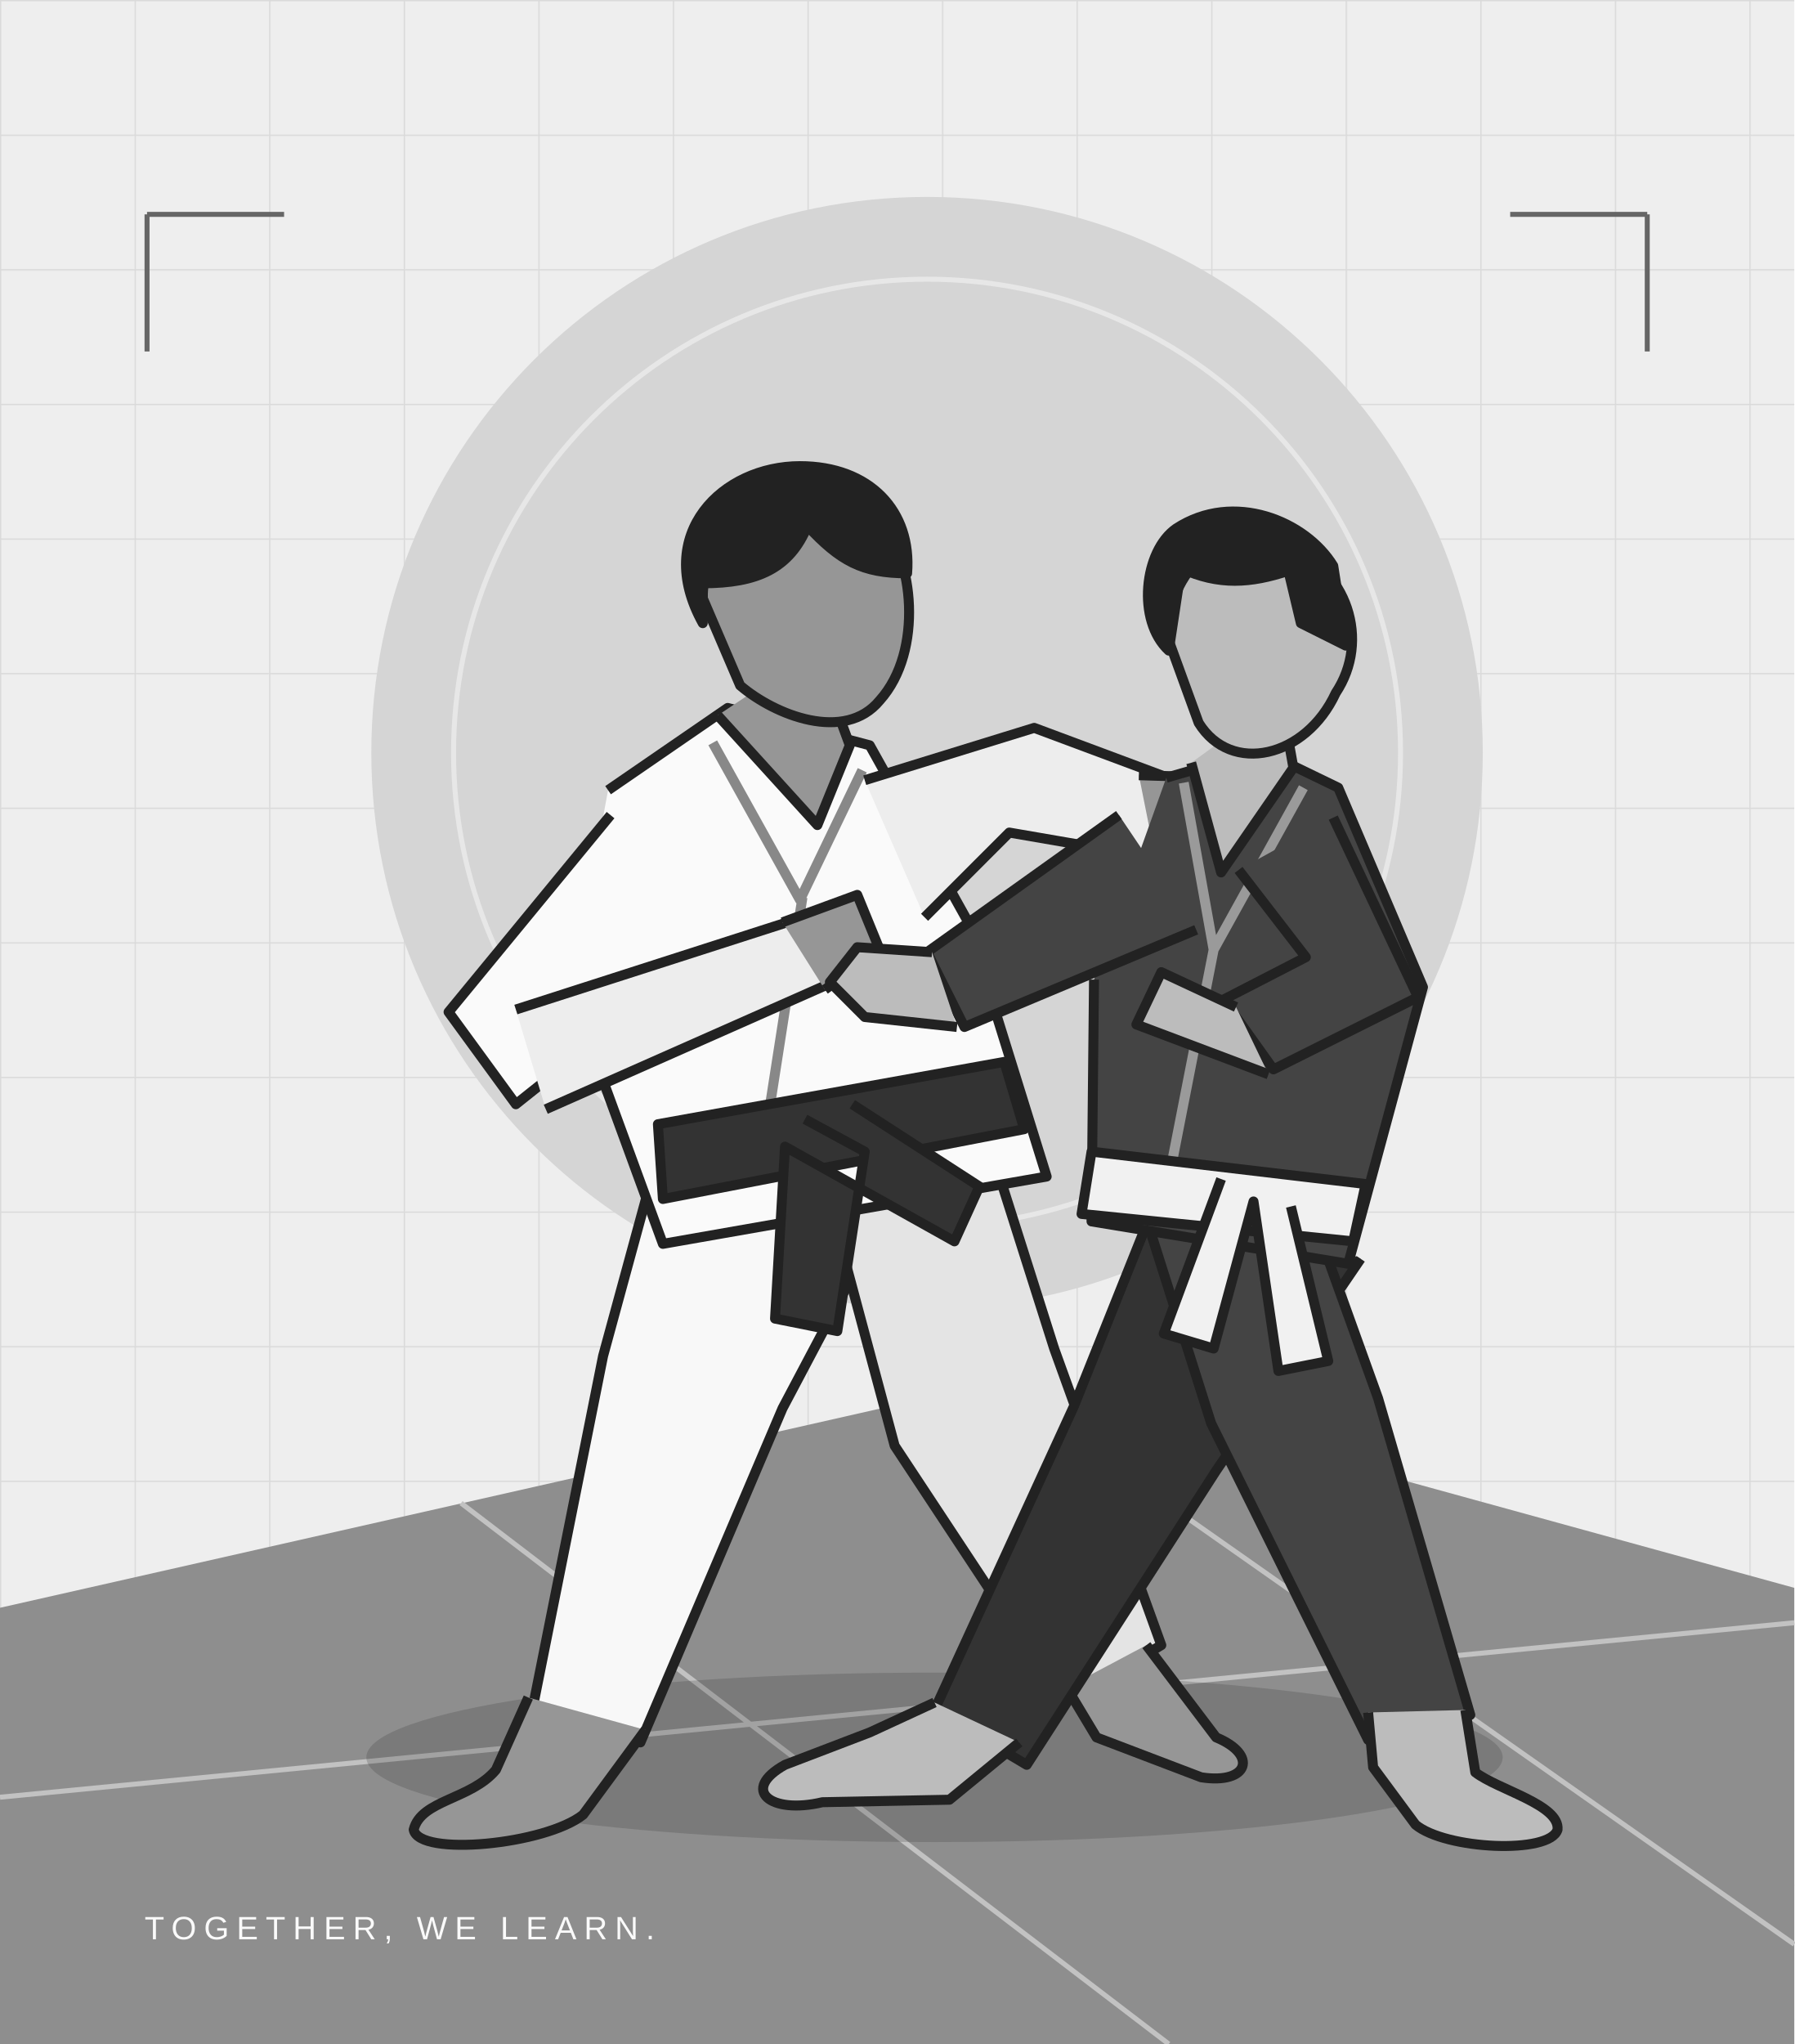
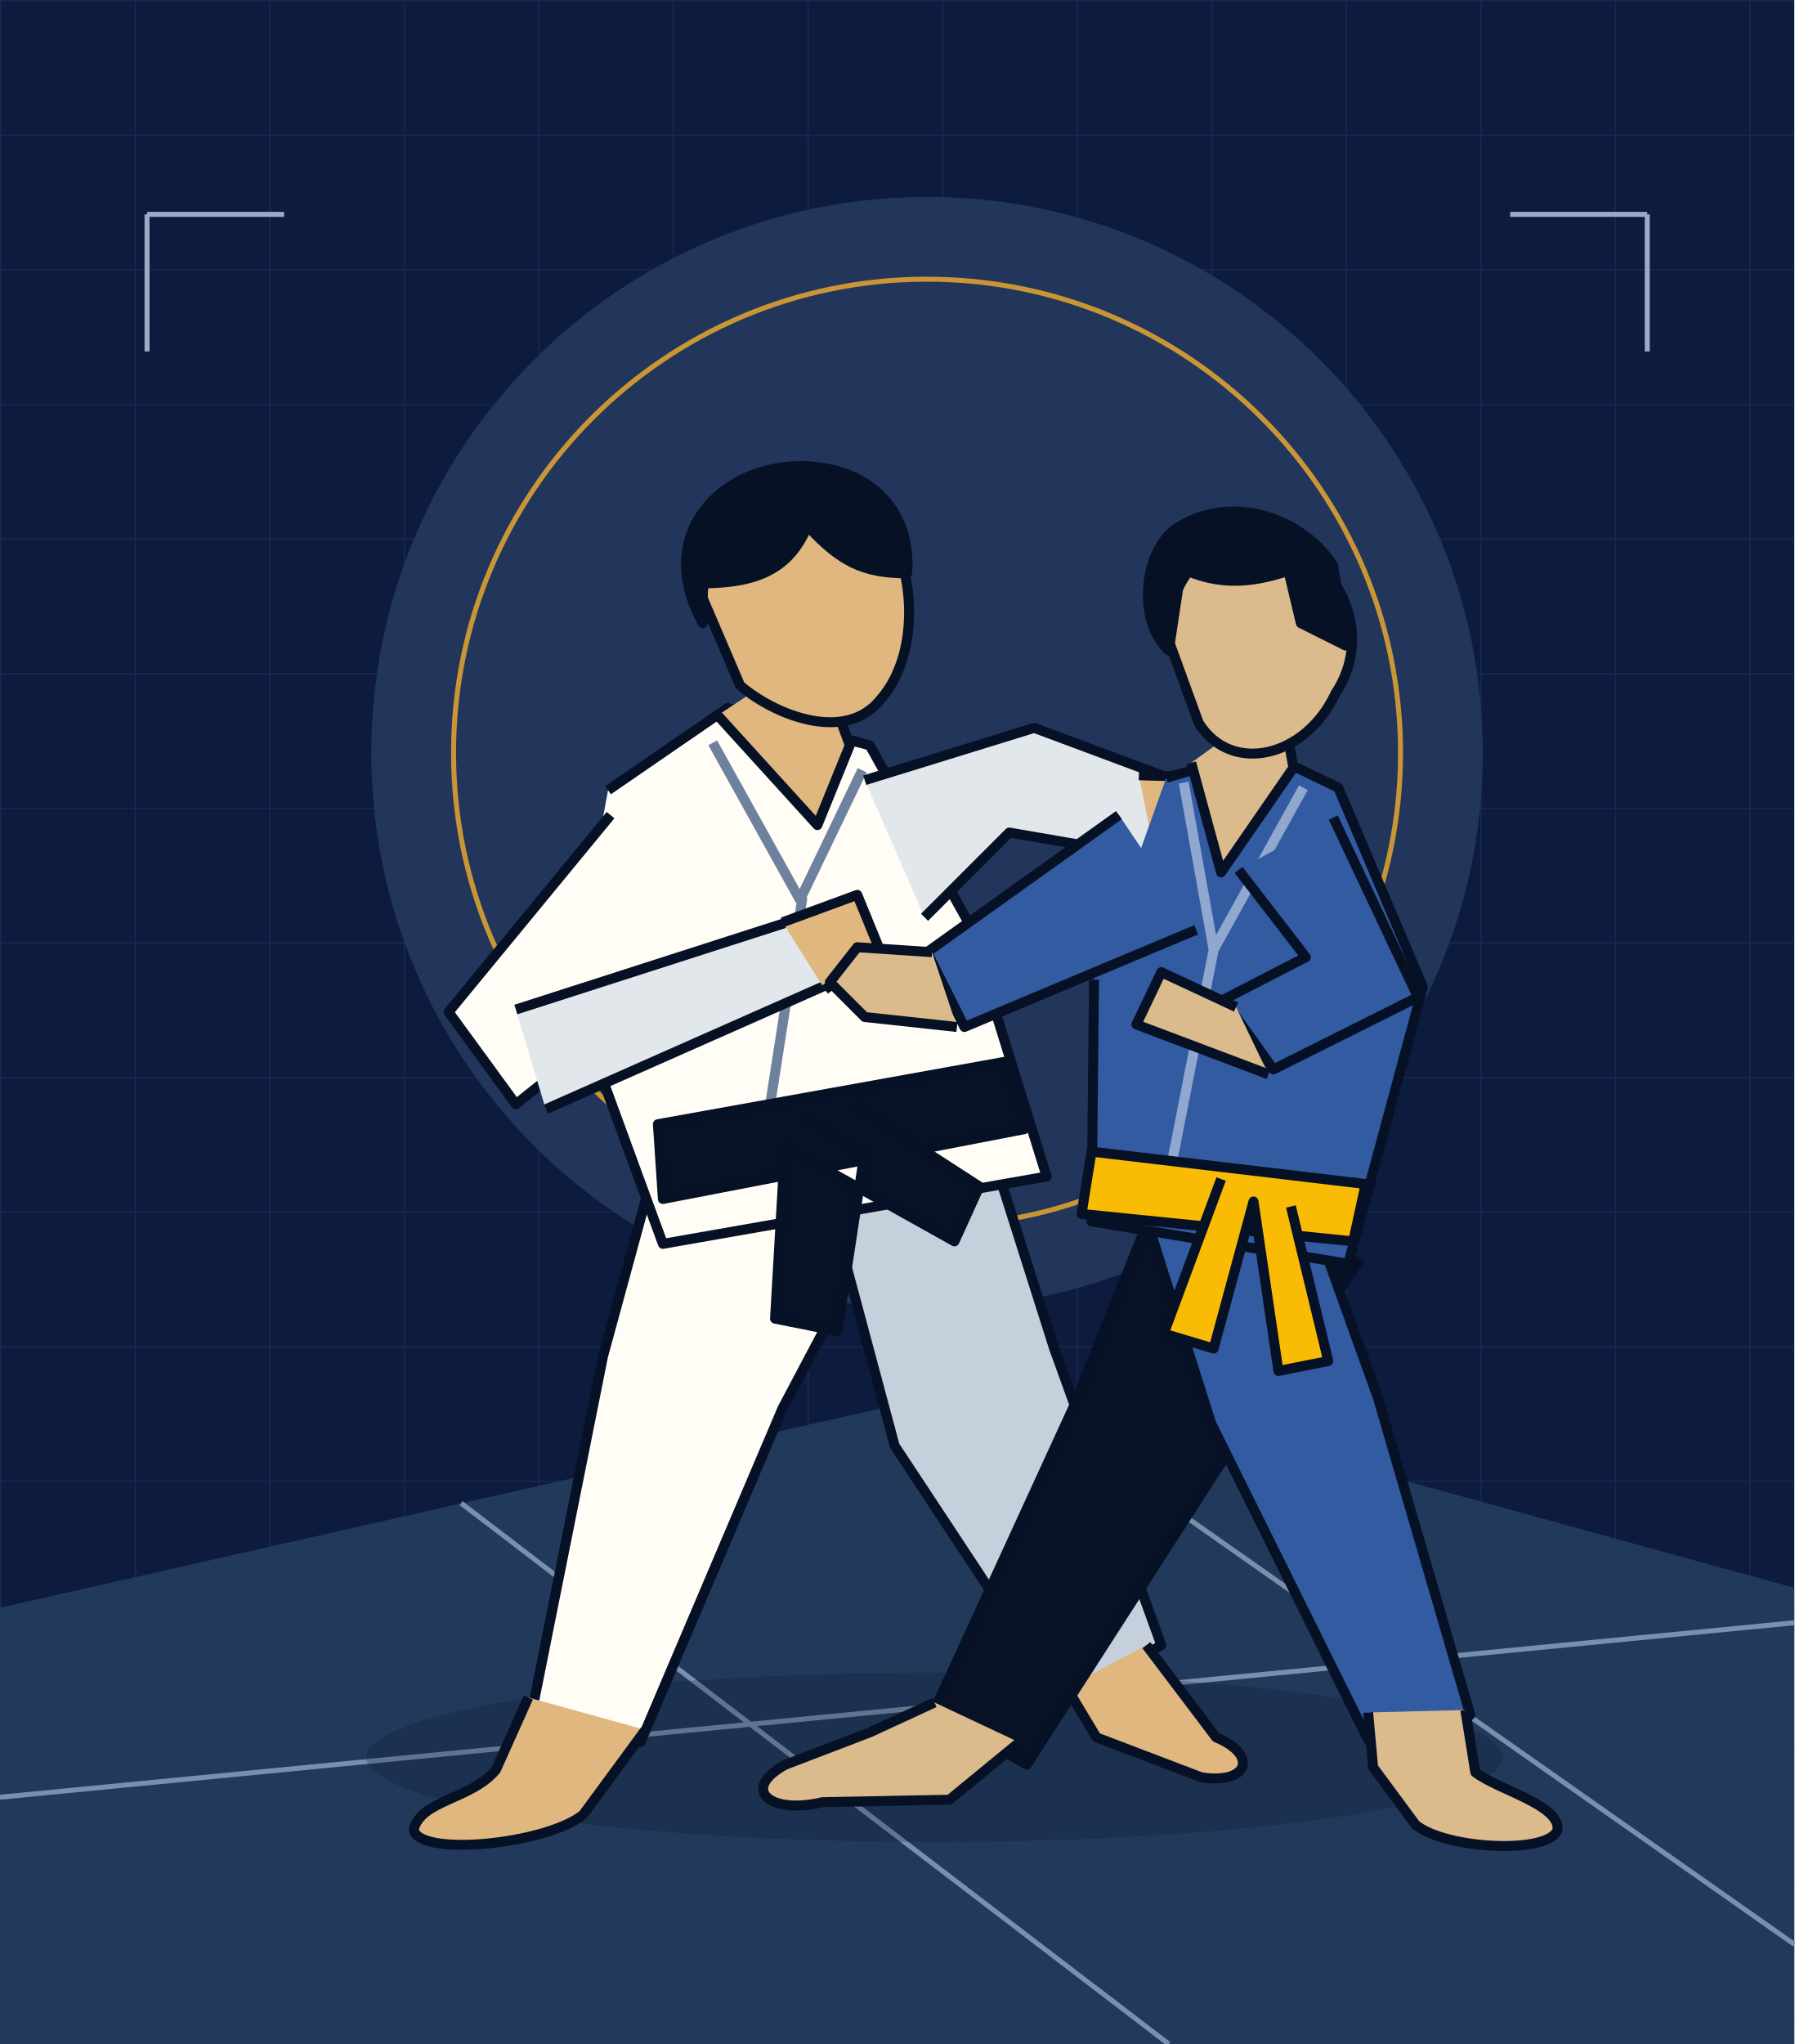
<svg xmlns="http://www.w3.org/2000/svg" width="720" height="820" viewBox="0 0 720 820">
  <defs>
    <pattern id="grid" width="54" height="54" patternUnits="userSpaceOnUse">
-       <path d="M54 0H0V54" fill="none" stroke="#777777" stroke-width="1" opacity=".17" />
+       <path d="M54 0H0V54" fill="none" stroke="#54719b" stroke-width="1" opacity=".17" />
    </pattern>
  </defs>
-   <path fill="#eeeeee" d="M0 0h720v820H0z" />
+   <path fill="#0d1b3e" d="M0 0h720v820H0z" />
  <path fill="url(#grid)" d="M0 0h720v820H0z" />
-   <circle cx="372" cy="302" r="223" fill="#d5d5d5" />
-   <circle cx="372" cy="302" r="190" fill="none" stroke="#e7e7e7" stroke-width="2" />
-   <path d="M0 645 411 552 720 637v183H0z" fill="#8e8e8e" />
-   <path d="m0 721 720-70M185 603l284 217M401 556l319 224" stroke="#c2c2c2" stroke-width="2" fill="none" />
-   <ellipse cx="375" cy="705" rx="228" ry="34" fill="#333333" opacity=".22" />
-   <g stroke="#222222" stroke-width="4" stroke-linejoin="round">
-     <path d="m269 445-27 99-29 145 44 10 57-134 46-87" fill="#f8f8f8" />
-     <path d="m329 468 30 112 68 103 39-23-43-119-33-104" fill="#e4e4e4" />
-     <path d="m212 681-13 29c-10 12-30 12-33 24 2 11 53 6 68-6l25-34" fill="#969696" />
-     <path d="m428 677 12 20 42 16c19 3 23-9 6-16l-28-37" fill="#969696" />
-     <path d="m244 317 48-33 57 15 39 70 32 103-154 27-37-101" fill="#fafafa" />
-     <path d="m288 287 40 44 13-32-14-38" fill="#969696" />
-     <path d="m286 298 35 63 25-52M322 360l-17 109" fill="none" stroke="#888888" />
-     <path d="m245 327-65 79 27 37 74-59" fill="#fafafa" />
-     <path d="m207 405 112-36 13 26-113 50" fill="#ededed" />
-     <path d="m314 370 30-11 9 22-22 16" fill="#969696" />
-     <path d="m347 313 68-21 59 22-11 30-58-10-34 34" fill="#ededed" />
-     <path d="m457 311 32 1 9 21-34 13" fill="#969696" />
-     <path d="m264 451 139-25 8 27-145 28z" fill="#333333" />
-     <path d="m323 449 24 13-11 72-25-5 4-69 68 38 10-22-51-33" fill="#333333" />
-     <path d="M282 240c0-36 45-55 72-29 12 12 17 50-1 70-14 17-42 6-56-6z" fill="#969696" />
-     <path d="M282 250c-20-36 8-63 39-63 28 0 45 18 43 43-18 0-27-5-40-19-7 17-20 23-42 23z" fill="#222222" />
-     <path d="m469 469-38 95-56 122 37 22 76-118 58-85" fill="#333333" />
-     <path d="m521 472 32 89 37 127-41 10-63-127-25-79" fill="#444444" />
-     <path d="m375 683-26 12-34 13c-18 10-6 20 15 15l51-1 28-23" fill="#bcbcbc" />
-     <path d="m549 687 2 22 17 23c12 10 54 12 57 2 1-10-24-16-33-23l-4-25" fill="#bcbcbc" />
-     <path d="m468 312 38-11 31 15 34 80-30 111-103-17 1-97" fill="#444444" />
-     <path d="m478 306 12 44 29-42-5-28" fill="#bcbcbc" />
-     <path d="m475 314 12 67 36-65M487 381l-19 97" fill="none" stroke="#9a9a9a" />
-     <path d="m449 327-77 55 15 30 93-39" fill="#444444" />
-     <path d="m374 382-30-2-11 14 14 14 37 4" fill="#bcbcbc" />
-     <path d="m535 328 34 72-58 29-20-28 33-17-27-35" fill="#444444" />
-     <path d="m496 404-30-14-10 21 53 20" fill="#bcbcbc" />
-     <path d="m438 462 110 13-5 23-109-11z" fill="#f1f1f1" />
-     <path d="m490 473-23 62 20 6 16-59 10 68 20-4-15-62" fill="#f1f1f1" />
-     <path d="M469 257c-2-29 24-49 46-39 26 10 35 39 21 60-12 26-42 33-55 12z" fill="#bcbcbc" />
-     <path d="M469 261c-13-12-10-40 3-49 23-15 52-3 63 15l5 32-18-9-5-21c-15 5-28 6-43-1z" fill="#222222" />
+   <circle cx="372" cy="302" r="223" fill="#21365a" />
+   <circle cx="372" cy="302" r="190" fill="none" stroke="#c89635" stroke-width="2" />
+   <path d="M0 645 411 552 720 637v183H0z" fill="#213a5c" />
+   <path d="m0 721 720-70M185 603l284 217M401 556l319 224" stroke="#7890ae" stroke-width="2" fill="none" />
+   <ellipse cx="375" cy="705" rx="228" ry="34" fill="#081126" opacity=".22" />
+   <g stroke="#071126" stroke-width="4" stroke-linejoin="round">
+     <path d="m269 445-27 99-29 145 44 10 57-134 46-87" fill="#fffdf5" />
+     <path d="m329 468 30 112 68 103 39-23-43-119-33-104" fill="#c6d0dd" />
+     <path d="m212 681-13 29c-10 12-30 12-33 24 2 11 53 6 68-6l25-34" fill="#e0b77e" />
+     <path d="m428 677 12 20 42 16c19 3 23-9 6-16l-28-37" fill="#e0b77e" />
+     <path d="m244 317 48-33 57 15 39 70 32 103-154 27-37-101" fill="#fffdf5" />
+     <path d="m288 287 40 44 13-32-14-38" fill="#e0b77e" />
+     <path d="m286 298 35 63 25-52M322 360l-17 109" fill="none" stroke="#6e819e" />
+     <path d="m245 327-65 79 27 37 74-59" fill="#fffdf5" />
+     <path d="m207 405 112-36 13 26-113 50" fill="#e2e7eb" />
+     <path d="m314 370 30-11 9 22-22 16" fill="#e0b77e" />
+     <path d="m347 313 68-21 59 22-11 30-58-10-34 34" fill="#e2e7eb" />
+     <path d="m457 311 32 1 9 21-34 13" fill="#e0b77e" />
+     <path d="m264 451 139-25 8 27-145 28z" fill="#081126" />
+     <path d="m323 449 24 13-11 72-25-5 4-69 68 38 10-22-51-33" fill="#081126" />
+     <path d="M282 240c0-36 45-55 72-29 12 12 17 50-1 70-14 17-42 6-56-6z" fill="#e0b77e" />
+     <path d="M282 250c-20-36 8-63 39-63 28 0 45 18 43 43-18 0-27-5-40-19-7 17-20 23-42 23z" fill="#071126" />
+     <path d="m469 469-38 95-56 122 37 22 76-118 58-85" fill="#081126" />
+     <path d="m521 472 32 89 37 127-41 10-63-127-25-79" fill="#325ba2" />
+     <path d="m375 683-26 12-34 13c-18 10-6 20 15 15l51-1 28-23" fill="#dbba8b" />
+     <path d="m549 687 2 22 17 23c12 10 54 12 57 2 1-10-24-16-33-23l-4-25" fill="#dbba8b" />
+     <path d="m468 312 38-11 31 15 34 80-30 111-103-17 1-97" fill="#325ba2" />
+     <path d="m478 306 12 44 29-42-5-28" fill="#dbba8b" />
+     <path d="m475 314 12 67 36-65M487 381l-19 97" fill="none" stroke="#90a8ce" />
+     <path d="m449 327-77 55 15 30 93-39" fill="#325ba2" />
+     <path d="m374 382-30-2-11 14 14 14 37 4" fill="#dbba8b" />
+     <path d="m535 328 34 72-58 29-20-28 33-17-27-35" fill="#325ba2" />
+     <path d="m496 404-30-14-10 21 53 20" fill="#dbba8b" />
+     <path d="m438 462 110 13-5 23-109-11z" fill="#fabb04" />
+     <path d="m490 473-23 62 20 6 16-59 10 68 20-4-15-62" fill="#fabb04" />
+     <path d="M469 257c-2-29 24-49 46-39 26 10 35 39 21 60-12 26-42 33-55 12z" fill="#dbba8b" />
+     <path d="M469 261c-13-12-10-40 3-49 23-15 52-3 63 15l5 32-18-9-5-21c-15 5-28 6-43-1z" fill="#071126" />
  </g>
-   <path d="M59 86h55M59 86v55M661 86h-55M661 86v55" fill="none" stroke="#666666" stroke-width="2" />
-   <text x="58" y="778" fill="#fafafa" font-family="Arial,sans-serif" font-size="13" letter-spacing="3">TOGETHER, WE LEARN.</text>
+   <path d="M59 86h55M59 86v55M661 86h-55M661 86v55" fill="none" stroke="#9babc5" stroke-width="2" />
</svg>
